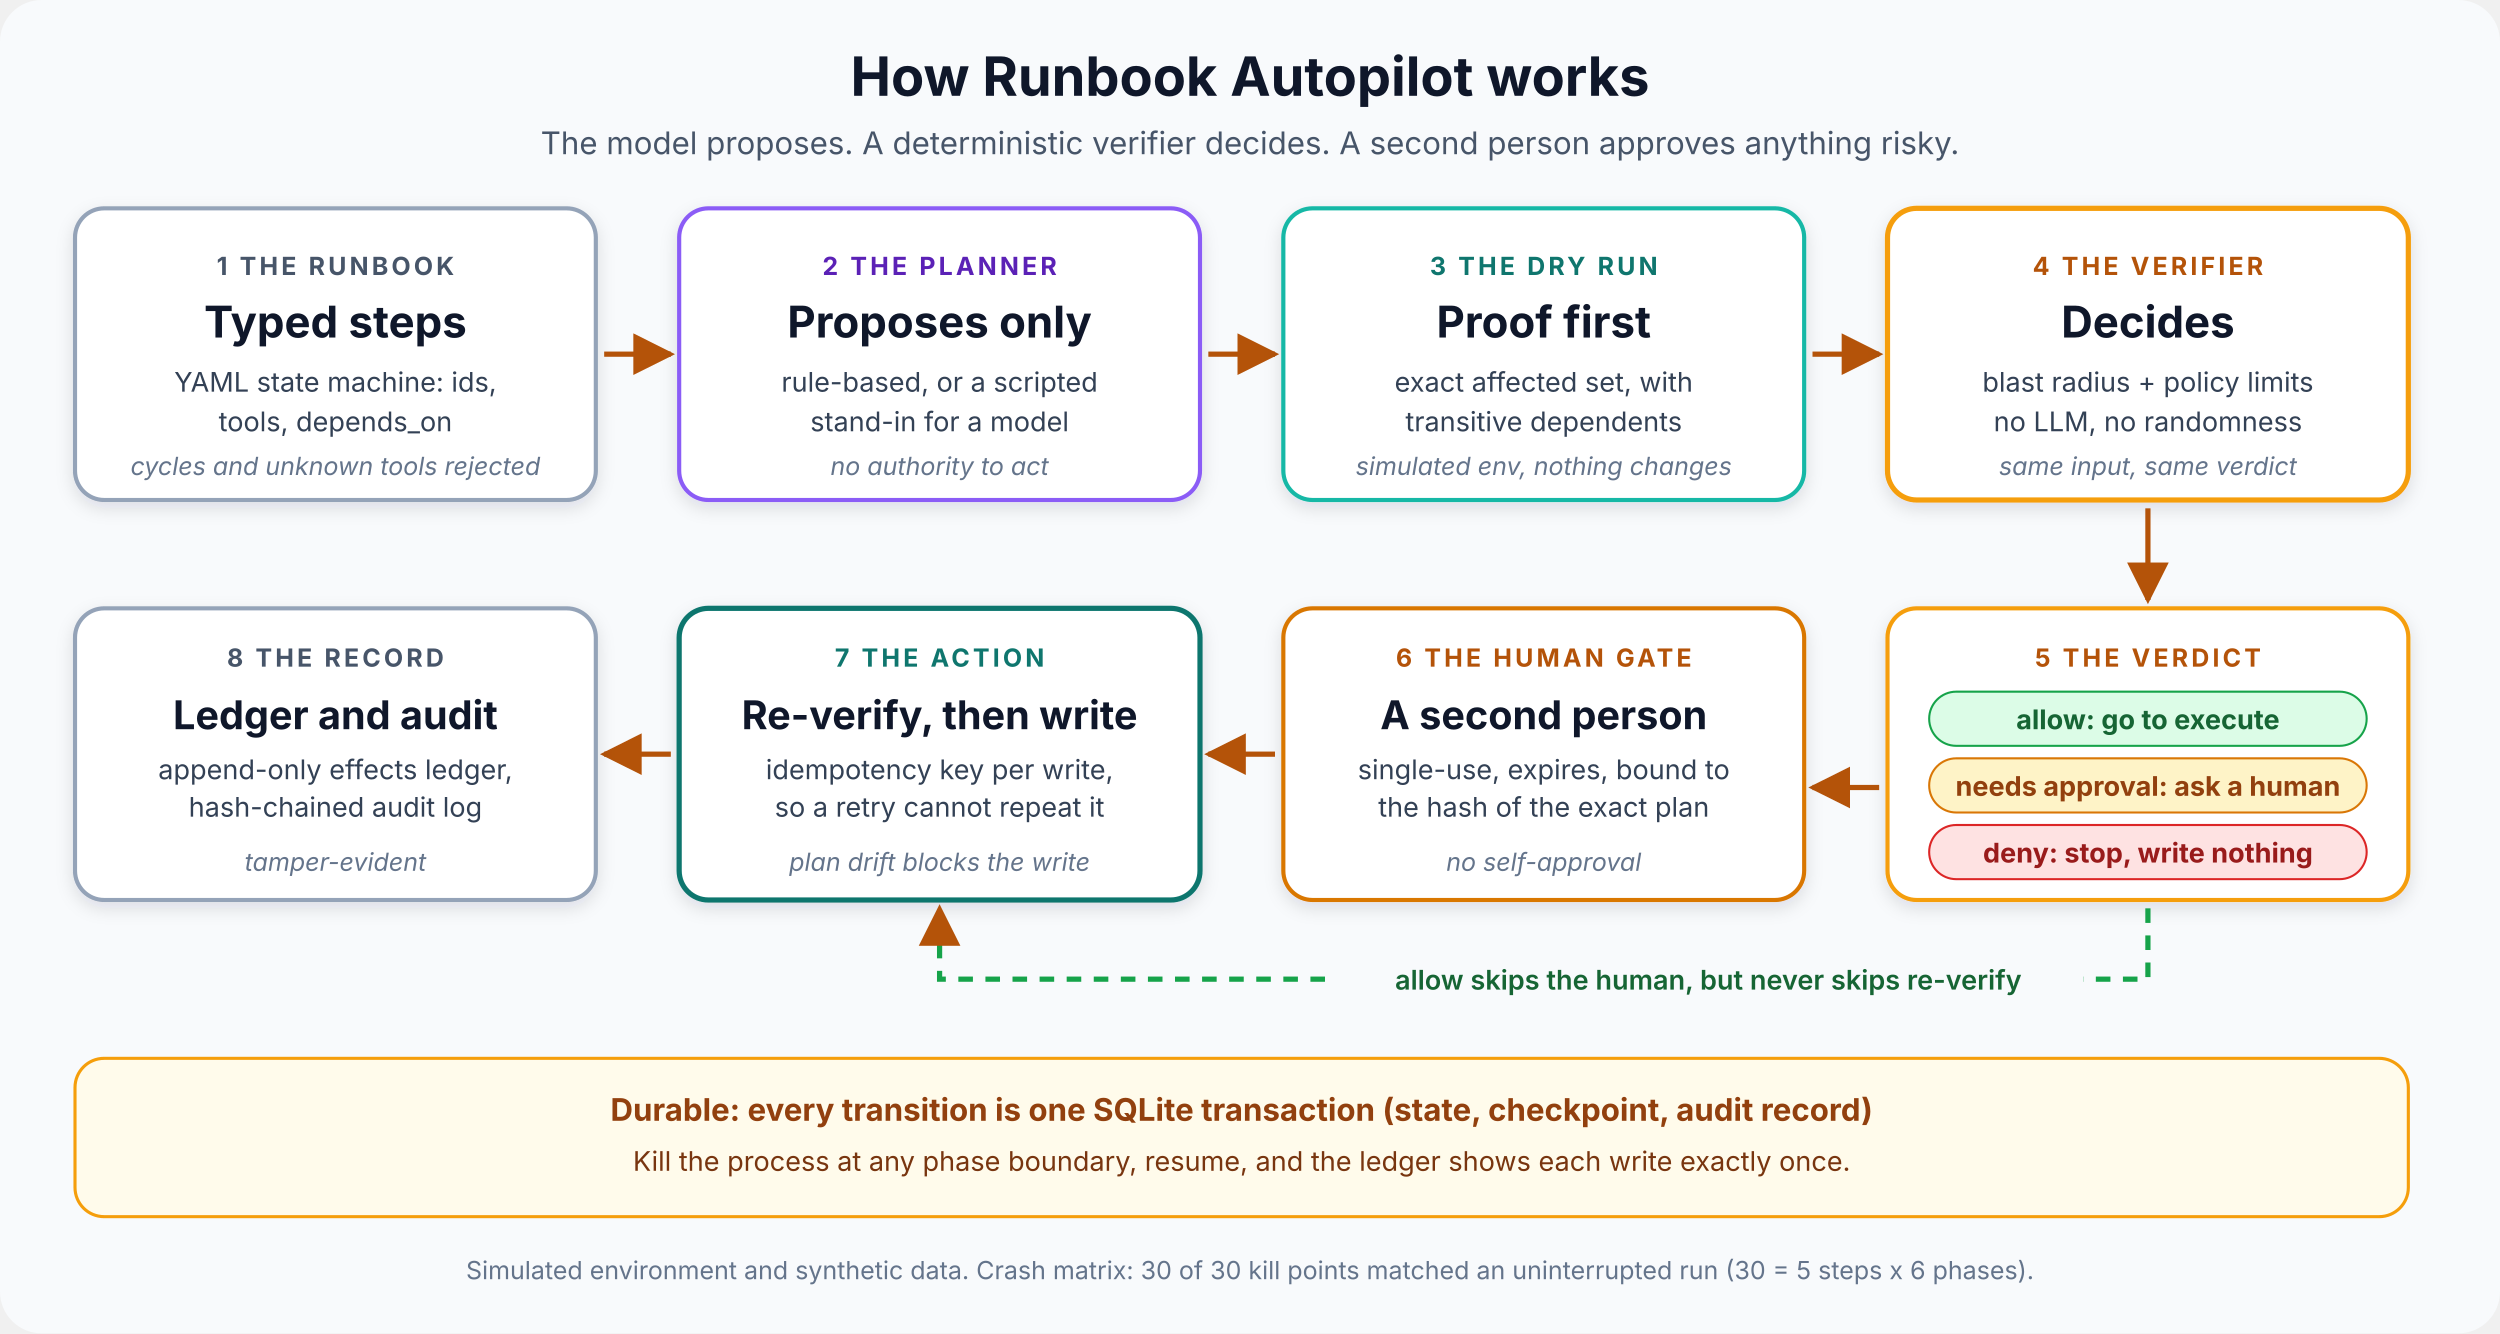
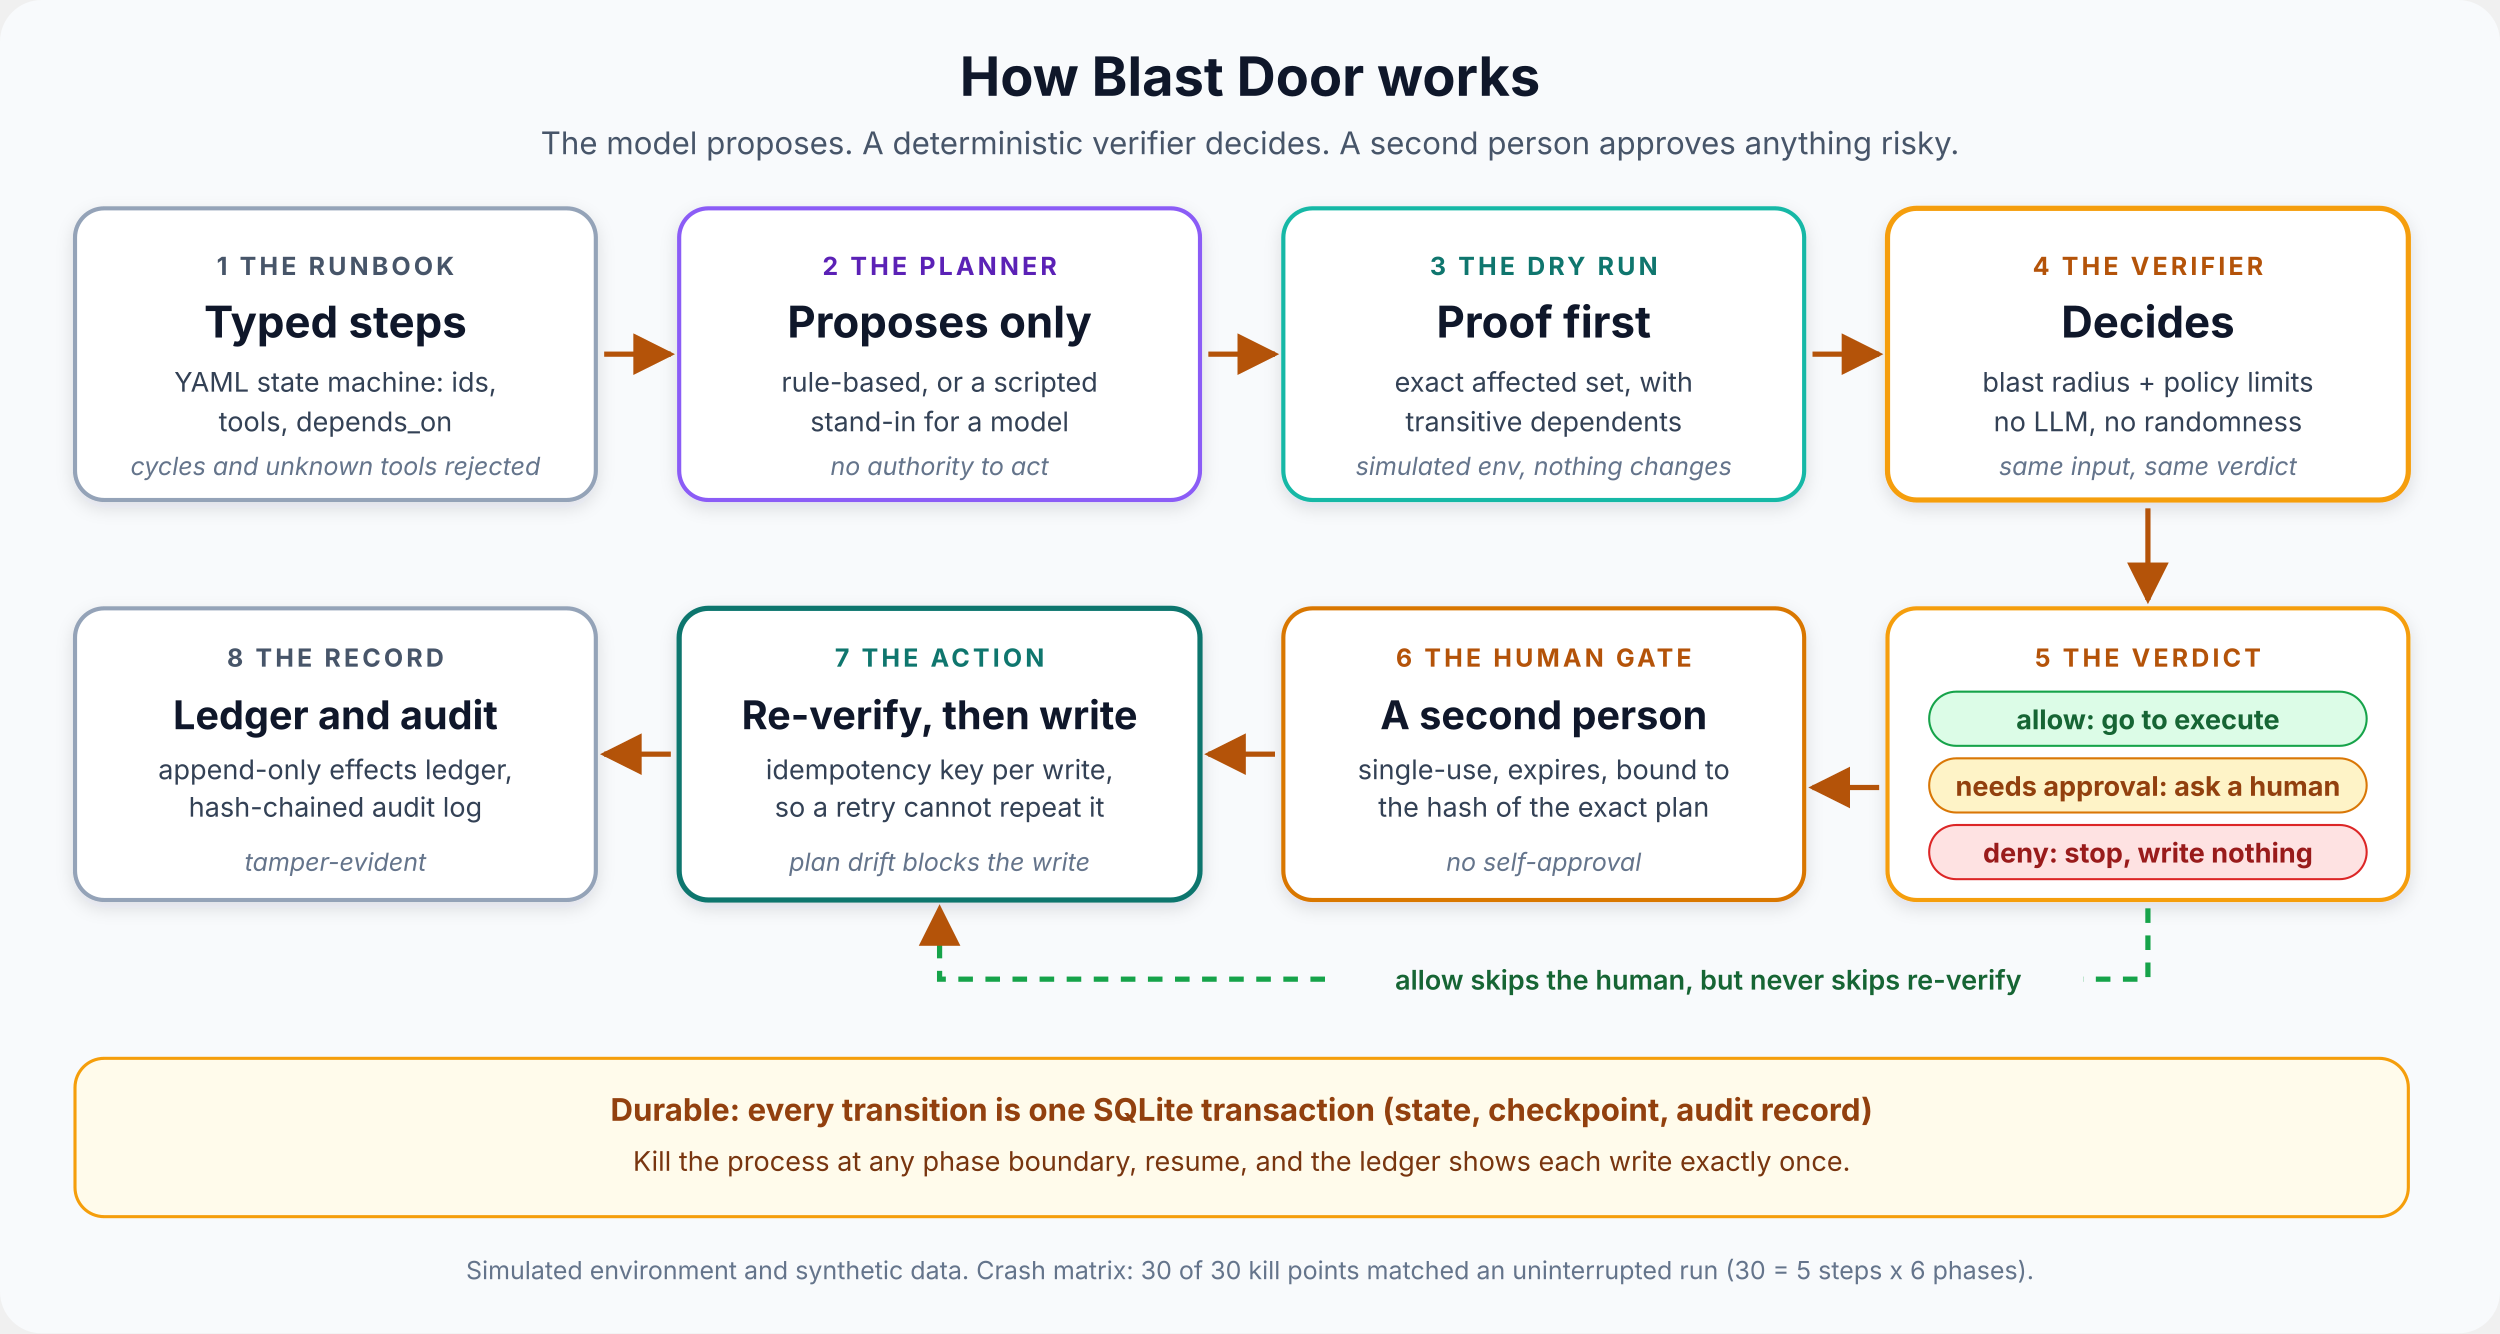
<svg xmlns="http://www.w3.org/2000/svg" viewBox="0 0 1200 640" role="img" aria-labelledby="t d" font-family="Inter, -apple-system, Segoe UI, Helvetica, Arial, sans-serif">
  <defs>
    <marker id="arr" viewBox="0 0 10 10" refX="9" refY="5" markerWidth="8" markerHeight="8" orient="auto-start-reverse">
      <path d="M0 0L10 5L0 10z" fill="#b45309" />
    </marker>
    <filter id="sh" x="-10%" y="-10%" width="120%" height="125%">
      <feDropShadow dx="0" dy="3" stdDeviation="4" flood-color="#0f172a" flood-opacity=".12" />
    </filter>
  </defs>
  <rect width="1200" height="640" rx="20" fill="#f8fafc" />
-   <text x="600" y="46" text-anchor="middle" font-size="26" font-weight="700" fill="#0f172a">How Runbook Autopilot works</text>
+   <text x="600" y="46" text-anchor="middle" font-size="26" font-weight="700" fill="#0f172a">How Blast Door works</text>
  <text x="600" y="74" text-anchor="middle" font-size="15" fill="#475569">The model proposes. A deterministic verifier decides. A second person approves anything risky.</text>
  <g filter="url(#sh)">
    <rect x="36" y="100" width="250" height="140" rx="14" fill="#ffffff" stroke="#94a3b8" stroke-width="2" />
  </g>
  <text x="161" y="132" text-anchor="middle" font-size="12" font-weight="700" fill="#475569" letter-spacing="1.5">1  THE RUNBOOK</text>
  <text x="161" y="162" text-anchor="middle" font-size="21" font-weight="700" fill="#0f172a">Typed steps</text>
  <text x="161" y="188" text-anchor="middle" font-size="13" fill="#334155">YAML state machine: ids,</text>
  <text x="161" y="207" text-anchor="middle" font-size="13" fill="#334155">tools, depends_on</text>
  <text x="161" y="228" text-anchor="middle" font-size="12" font-style="italic" fill="#64748b">cycles and unknown tools rejected</text>
  <path d="M290 170H322" stroke="#b45309" stroke-width="2.5" fill="none" marker-end="url(#arr)" />
  <g filter="url(#sh)">
    <rect x="326" y="100" width="250" height="140" rx="14" fill="#ffffff" stroke="#8b5cf6" stroke-width="2" />
  </g>
  <text x="451" y="132" text-anchor="middle" font-size="12" font-weight="700" fill="#5b21b6" letter-spacing="1.5">2  THE PLANNER</text>
  <text x="451" y="162" text-anchor="middle" font-size="21" font-weight="700" fill="#0f172a">Proposes only</text>
  <text x="451" y="188" text-anchor="middle" font-size="13" fill="#334155">rule-based, or a scripted</text>
  <text x="451" y="207" text-anchor="middle" font-size="13" fill="#334155">stand-in for a model</text>
  <text x="451" y="228" text-anchor="middle" font-size="12" font-style="italic" fill="#64748b">no authority to act</text>
  <path d="M580 170H612" stroke="#b45309" stroke-width="2.5" fill="none" marker-end="url(#arr)" />
  <g filter="url(#sh)">
    <rect x="616" y="100" width="250" height="140" rx="14" fill="#ffffff" stroke="#14b8a6" stroke-width="2" />
  </g>
  <text x="741" y="132" text-anchor="middle" font-size="12" font-weight="700" fill="#0f766e" letter-spacing="1.5">3  THE DRY RUN</text>
  <text x="741" y="162" text-anchor="middle" font-size="21" font-weight="700" fill="#0f172a">Proof first</text>
  <text x="741" y="188" text-anchor="middle" font-size="13" fill="#334155">exact affected set, with</text>
  <text x="741" y="207" text-anchor="middle" font-size="13" fill="#334155">transitive dependents</text>
  <text x="741" y="228" text-anchor="middle" font-size="12" font-style="italic" fill="#64748b">simulated env, nothing changes</text>
  <path d="M870 170H902" stroke="#b45309" stroke-width="2.5" fill="none" marker-end="url(#arr)" />
  <g filter="url(#sh)">
    <rect x="906" y="100" width="250" height="140" rx="14" fill="#ffffff" stroke="#f59e0b" stroke-width="2.5" />
  </g>
  <text x="1031" y="132" text-anchor="middle" font-size="12" font-weight="700" fill="#b45309" letter-spacing="1.5">4  THE VERIFIER</text>
  <text x="1031" y="162" text-anchor="middle" font-size="21" font-weight="700" fill="#0f172a">Decides</text>
  <text x="1031" y="188" text-anchor="middle" font-size="13" fill="#334155">blast radius + policy limits</text>
  <text x="1031" y="207" text-anchor="middle" font-size="13" fill="#334155">no LLM, no randomness</text>
  <text x="1031" y="228" text-anchor="middle" font-size="12" font-style="italic" fill="#64748b">same input, same verdict</text>
  <path d="M1031 244V288" stroke="#b45309" stroke-width="2.5" fill="none" marker-end="url(#arr)" />
  <g filter="url(#sh)">
    <rect x="906" y="292" width="250" height="140" rx="14" fill="#ffffff" stroke="#f59e0b" stroke-width="2" />
  </g>
  <text x="1031" y="320" text-anchor="middle" font-size="12" font-weight="700" fill="#b45309" letter-spacing="1.5">5  THE VERDICT</text>
  <rect x="926" y="332" width="210" height="26" rx="13" fill="#dcfce7" stroke="#16a34a" />
  <text x="1031" y="350" text-anchor="middle" font-size="13" font-weight="700" fill="#166534">allow: go to execute</text>
  <rect x="926" y="364" width="210" height="26" rx="13" fill="#fef3c7" stroke="#d97706" />
  <text x="1031" y="382" text-anchor="middle" font-size="13" font-weight="700" fill="#92400e">needs approval: ask a human</text>
  <rect x="926" y="396" width="210" height="26" rx="13" fill="#fee2e2" stroke="#dc2626" />
  <text x="1031" y="414" text-anchor="middle" font-size="13" font-weight="700" fill="#991b1b">deny: stop, write nothing</text>
  <path d="M902 378H870" stroke="#b45309" stroke-width="2.5" fill="none" marker-end="url(#arr)" />
  <g filter="url(#sh)">
    <rect x="616" y="292" width="250" height="140" rx="14" fill="#ffffff" stroke="#d97706" stroke-width="2" />
  </g>
  <text x="741" y="320" text-anchor="middle" font-size="12" font-weight="700" fill="#b45309" letter-spacing="1.5">6  THE HUMAN GATE</text>
  <text x="741" y="350" text-anchor="middle" font-size="19" font-weight="700" fill="#0f172a">A second person</text>
  <text x="741" y="374" text-anchor="middle" font-size="13" fill="#334155">single-use, expires, bound to</text>
  <text x="741" y="392" text-anchor="middle" font-size="13" fill="#334155">the hash of the exact plan</text>
  <text x="741" y="418" text-anchor="middle" font-size="12" font-style="italic" fill="#64748b">no self-approval</text>
  <path d="M612 362H580" stroke="#b45309" stroke-width="2.5" fill="none" marker-end="url(#arr)" />
  <g filter="url(#sh)">
    <rect x="326" y="292" width="250" height="140" rx="14" fill="#ffffff" stroke="#0f766e" stroke-width="2.5" />
  </g>
  <text x="451" y="320" text-anchor="middle" font-size="12" font-weight="700" fill="#0f766e" letter-spacing="1.5">7  THE ACTION</text>
  <text x="451" y="350" text-anchor="middle" font-size="19" font-weight="700" fill="#0f172a">Re-verify, then write</text>
  <text x="451" y="374" text-anchor="middle" font-size="13" fill="#334155">idempotency key per write,</text>
  <text x="451" y="392" text-anchor="middle" font-size="13" fill="#334155">so a retry cannot repeat it</text>
  <text x="451" y="418" text-anchor="middle" font-size="12" font-style="italic" fill="#64748b">plan drift blocks the write</text>
  <path d="M322 362H290" stroke="#b45309" stroke-width="2.5" fill="none" marker-end="url(#arr)" />
  <g filter="url(#sh)">
    <rect x="36" y="292" width="250" height="140" rx="14" fill="#ffffff" stroke="#94a3b8" stroke-width="2" />
  </g>
  <text x="161" y="320" text-anchor="middle" font-size="12" font-weight="700" fill="#475569" letter-spacing="1.5">8  THE RECORD</text>
  <text x="161" y="350" text-anchor="middle" font-size="19" font-weight="700" fill="#0f172a">Ledger and audit</text>
  <text x="161" y="374" text-anchor="middle" font-size="13" fill="#334155">append-only effects ledger,</text>
  <text x="161" y="392" text-anchor="middle" font-size="13" fill="#334155">hash-chained audit log</text>
  <text x="161" y="418" text-anchor="middle" font-size="12" font-style="italic" fill="#64748b">tamper-evident</text>
  <path d="M1031 436V470H451V436" stroke="#16a34a" stroke-width="2.5" fill="none" stroke-dasharray="7 6" marker-end="url(#arr)" />
  <rect x="640" y="456" width="360" height="28" rx="14" fill="#f8fafc" />
  <text x="820" y="475" text-anchor="middle" font-size="13" font-weight="600" fill="#166534">allow skips the human, but never skips re-verify</text>
  <rect x="36" y="508" width="1120" height="76" rx="14" fill="#fffbeb" stroke="#f59e0b" stroke-width="1.5" />
  <text x="596" y="538" text-anchor="middle" font-size="15" font-weight="700" fill="#92400e">Durable: every transition is one SQLite transaction (state, checkpoint, audit record)</text>
  <text x="596" y="562" text-anchor="middle" font-size="13" fill="#78350f">Kill the process at any phase boundary, resume, and the ledger shows each write exactly once.</text>
  <text x="600" y="614" text-anchor="middle" font-size="12" fill="#64748b">Simulated environment and synthetic data. Crash matrix: 30 of 30 kill points matched an uninterrupted run (30 = 5 steps x 6 phases).</text>
</svg>
